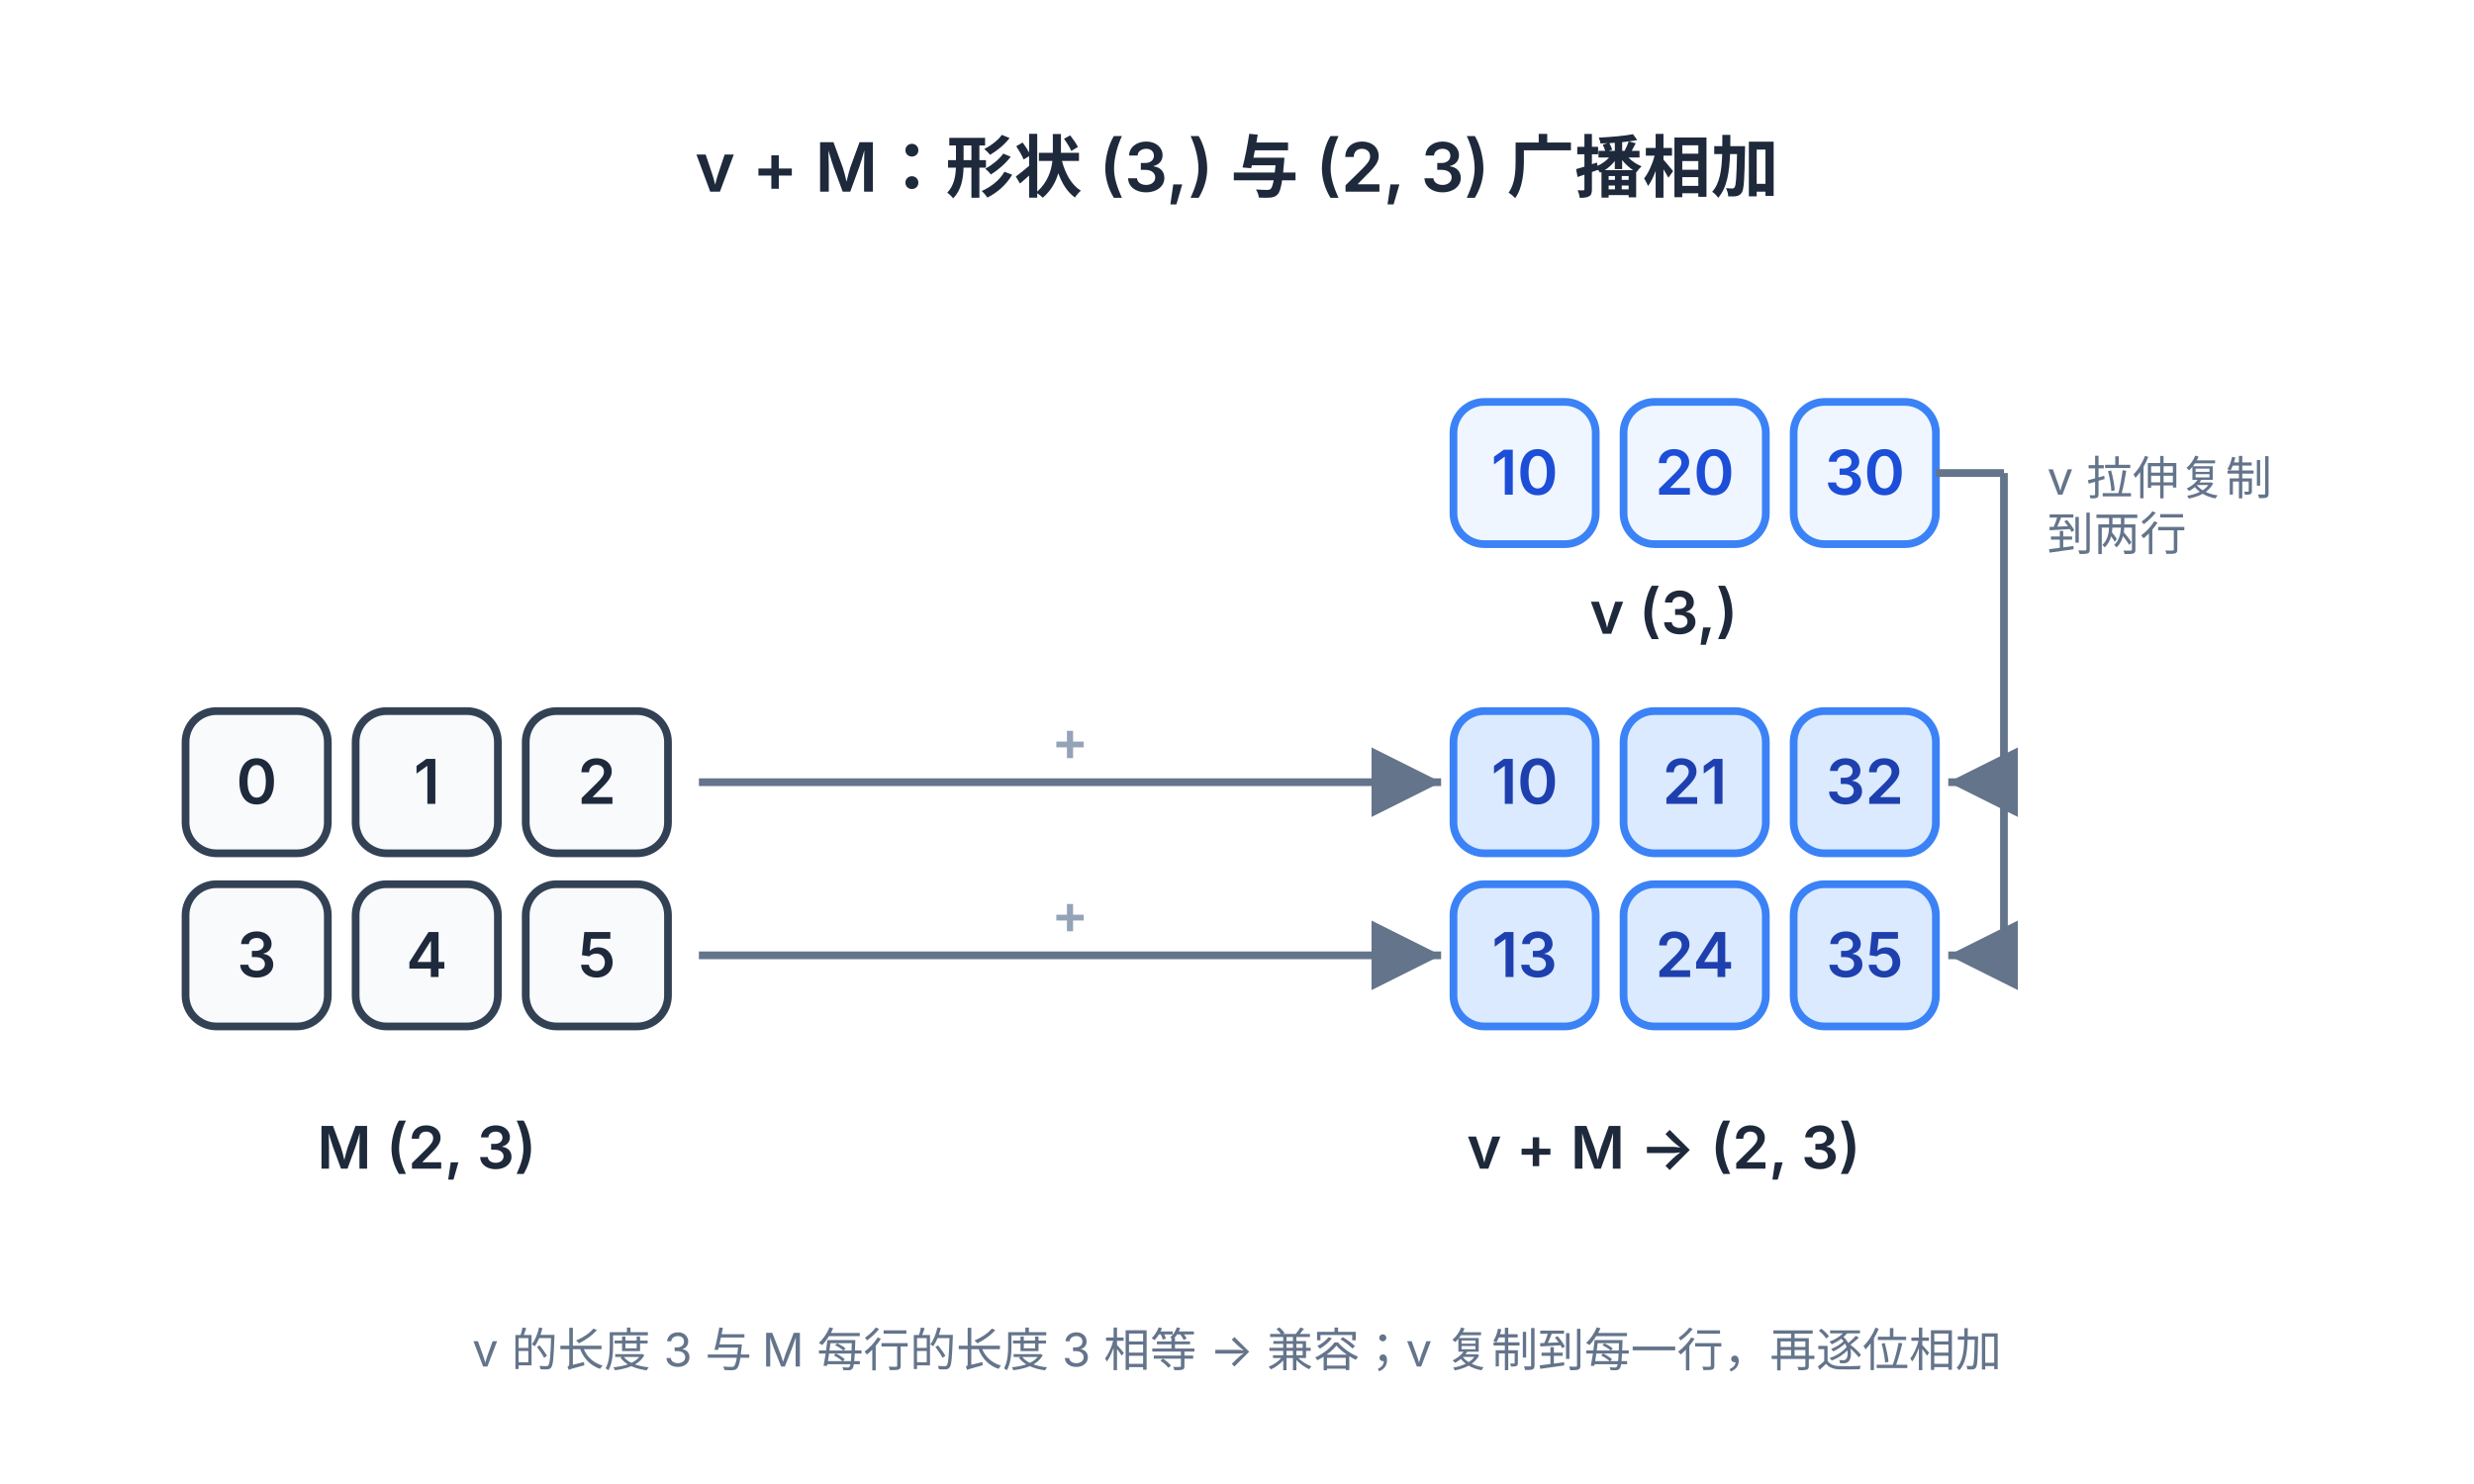
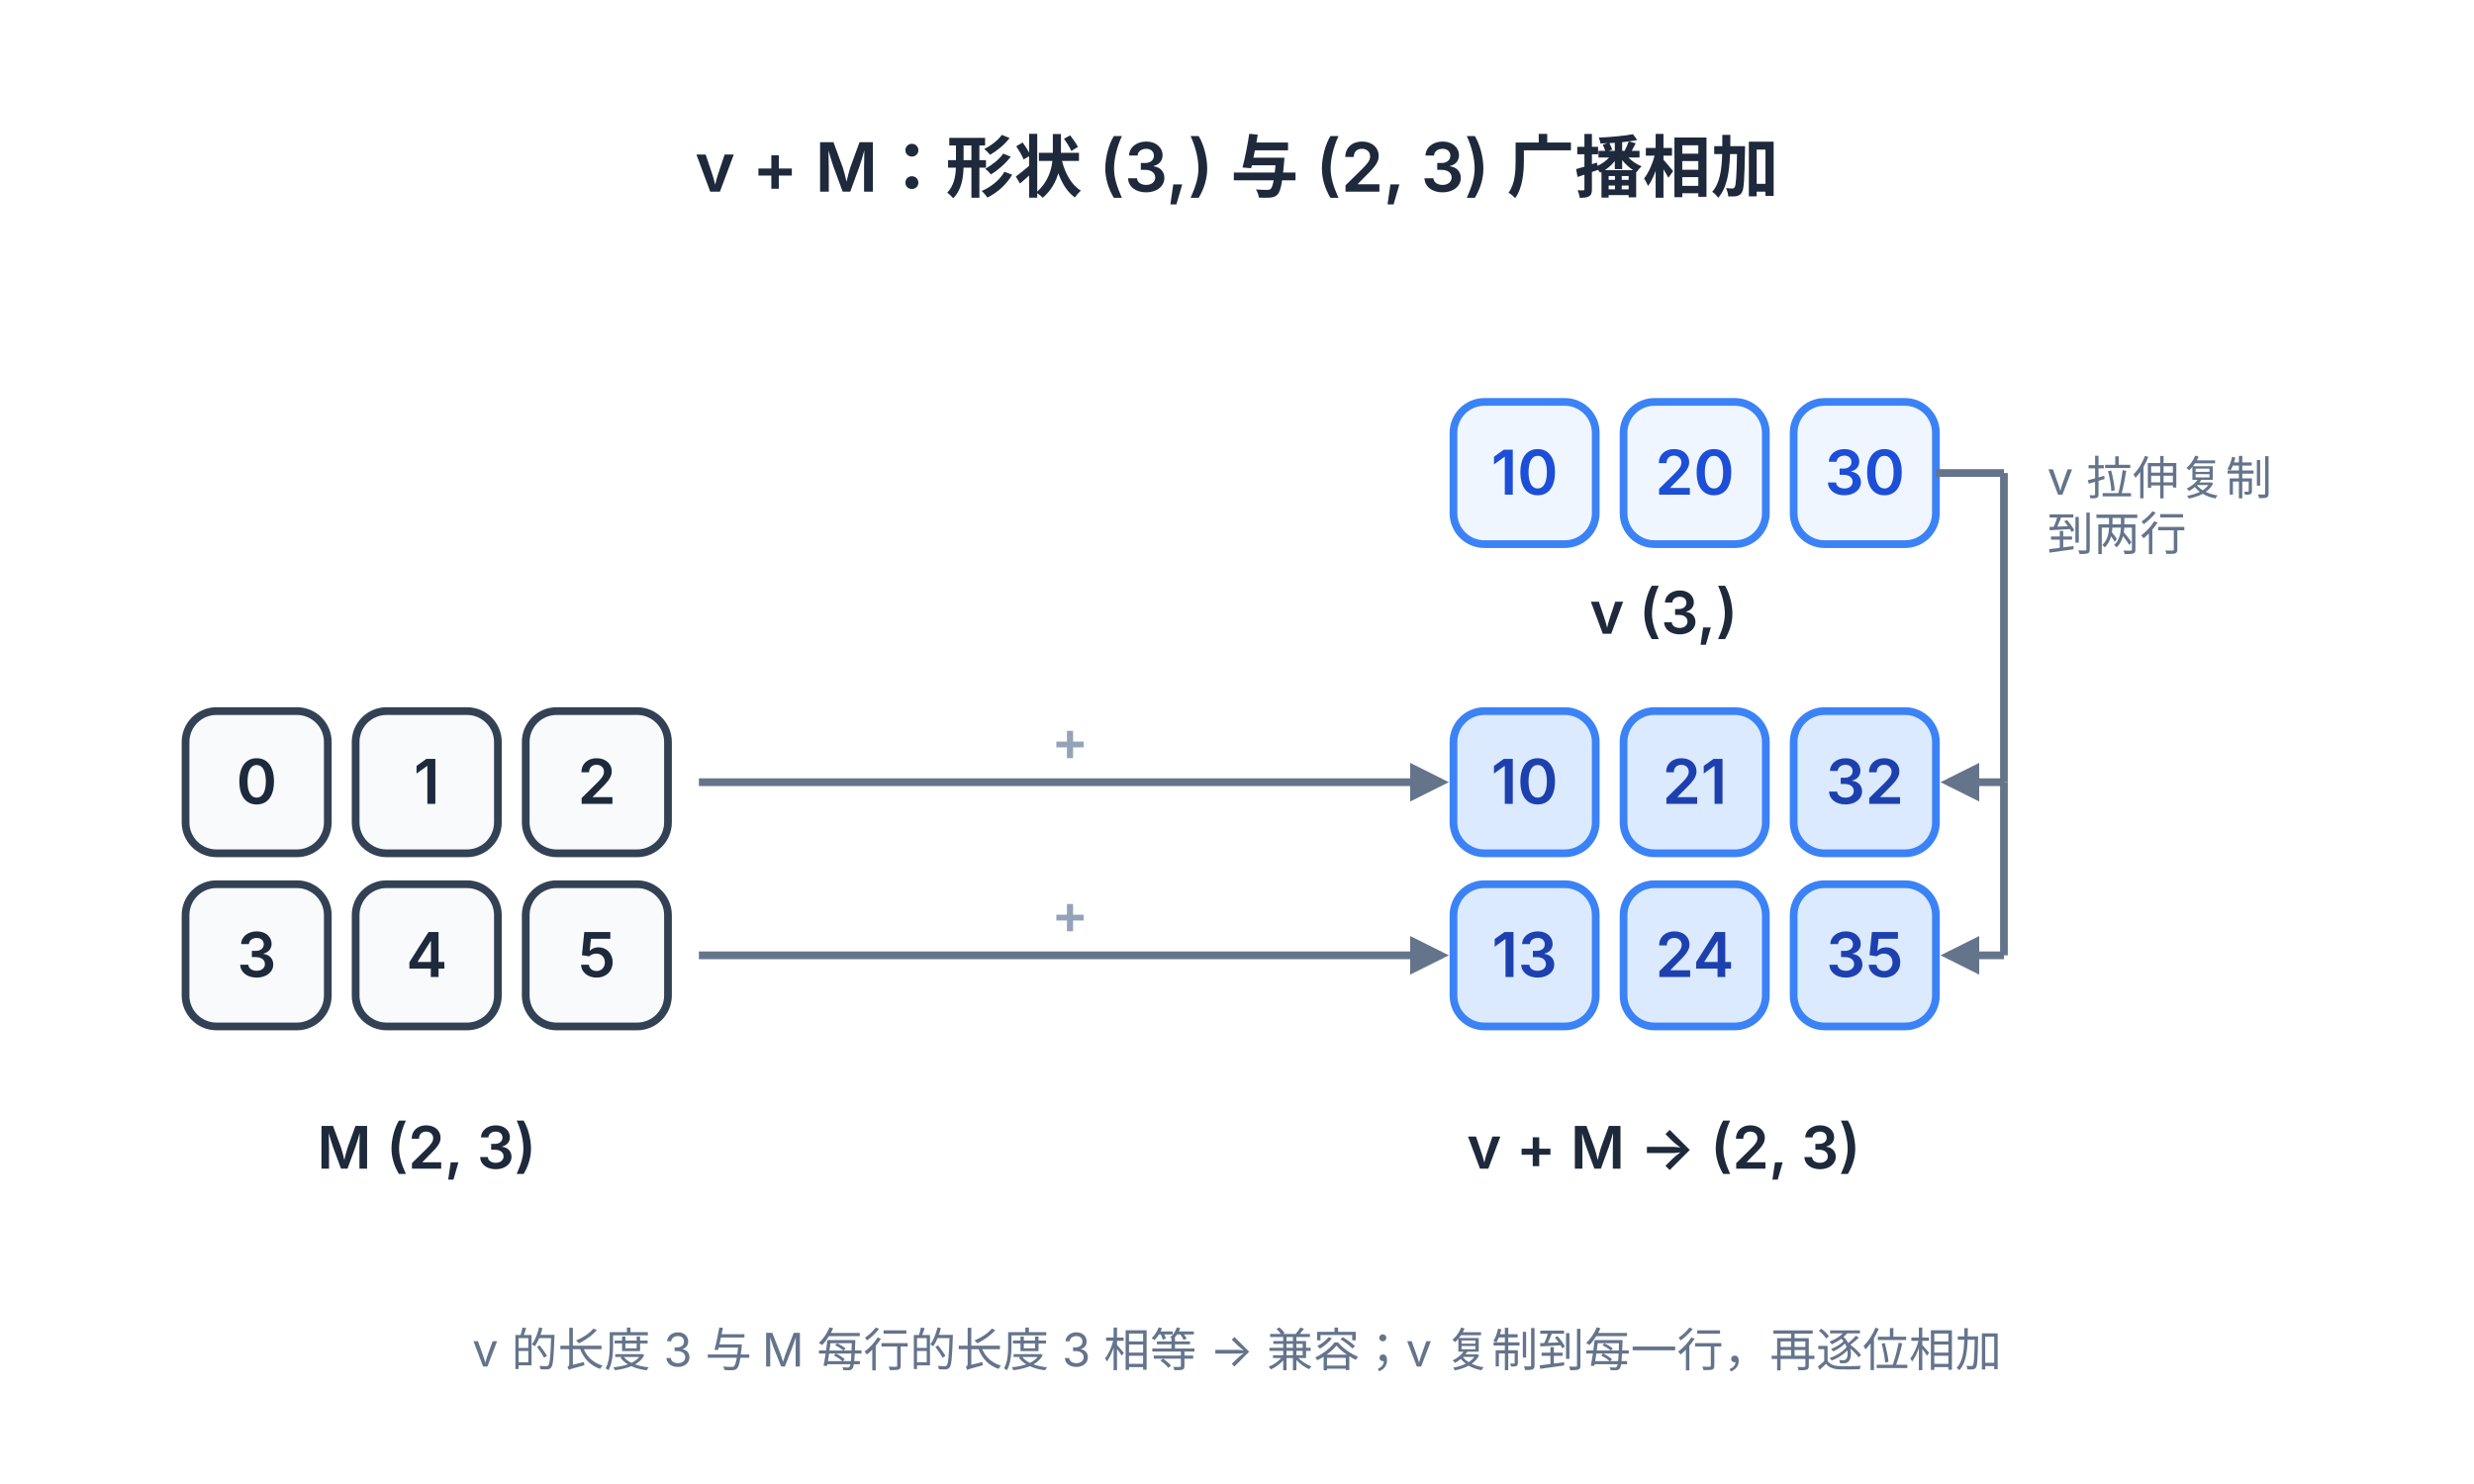
<svg xmlns="http://www.w3.org/2000/svg" width="800" height="480" viewBox="0 0 800 480">
  <defs>
-     <marker id="arr" viewBox="0 0 10 10" refX="10" refY="5" markerWidth="9" markerHeight="9" orient="auto-start-reverse">
+     <marker id="arr" viewBox="0 0 10 10" refX="8" refY="5" markerWidth="5" markerHeight="5" orient="auto-start-reverse">
      <path d="M0,0 L10,5 L0,10 z" fill="#64748b" />
    </marker>
  </defs>
  <style>
    text { font-family: ui-sans-serif, system-ui, -apple-system, 'Segoe UI', 'PingFang SC', 'Microsoft YaHei', sans-serif; }
    .lbl { font-size: 22px; font-weight: 600; fill: #1e293b; text-anchor: middle; }
    .shp { font-size: 19px; font-weight: 600; fill: #1e293b; text-anchor: middle; }
    .cap { font-size: 15px; fill: #64748b; text-anchor: middle; }
    .ptext { font-size: 15px; fill: #64748b; text-anchor: start; }
  </style>
  <text class="lbl" x="400" y="62">v + M：形状 (3,) 与 (2, 3) 广播相加</text>
  <g fill="#eff6ff" stroke="#3b82f6" stroke-width="2.5">
    <rect x="470" y="130" width="46" height="46" rx="10" />
    <rect x="525" y="130" width="46" height="46" rx="10" />
    <rect x="580" y="130" width="46" height="46" rx="10" />
  </g>
  <g font-size="20" font-weight="600" fill="#1d4ed8" text-anchor="middle">
    <text x="493" y="160">10</text>
    <text x="548" y="160">20</text>
    <text x="603" y="160">30</text>
  </g>
  <text class="shp" x="538" y="205">v (3,)</text>
  <g fill="#f8fafc" stroke="#334155" stroke-width="2.5">
    <rect x="60" y="230" width="46" height="46" rx="10" />
    <rect x="115" y="230" width="46" height="46" rx="10" />
    <rect x="170" y="230" width="46" height="46" rx="10" />
    <rect x="60" y="286" width="46" height="46" rx="10" />
    <rect x="115" y="286" width="46" height="46" rx="10" />
    <rect x="170" y="286" width="46" height="46" rx="10" />
  </g>
  <g font-size="20" font-weight="600" fill="#1e293b" text-anchor="middle">
    <text x="83" y="260">0</text>
    <text x="138" y="260">1</text>
    <text x="193" y="260">2</text>
    <text x="83" y="316">3</text>
    <text x="138" y="316">4</text>
    <text x="193" y="316">5</text>
  </g>
  <text class="shp" x="138" y="378">M (2, 3)</text>
  <g fill="#dbeafe" stroke="#3b82f6" stroke-width="2.5">
    <rect x="470" y="230" width="46" height="46" rx="10" />
    <rect x="525" y="230" width="46" height="46" rx="10" />
    <rect x="580" y="230" width="46" height="46" rx="10" />
    <rect x="470" y="286" width="46" height="46" rx="10" />
    <rect x="525" y="286" width="46" height="46" rx="10" />
    <rect x="580" y="286" width="46" height="46" rx="10" />
  </g>
  <g font-size="20" font-weight="600" fill="#1e40af" text-anchor="middle">
    <text x="493" y="260">10</text>
    <text x="548" y="260">21</text>
    <text x="603" y="260">32</text>
    <text x="493" y="316">13</text>
    <text x="548" y="316">24</text>
    <text x="603" y="316">35</text>
  </g>
  <text class="shp" x="538" y="378">v + M → (2, 3)</text>
  <g stroke="#64748b" stroke-width="2.5" fill="none">
    <line x1="226" y1="253" x2="466" y2="253" marker-end="url(#arr)" />
    <line x1="226" y1="309" x2="466" y2="309" marker-end="url(#arr)" />
  </g>
  <g font-size="18" font-weight="600" fill="#94a3b8" text-anchor="middle">
    <text x="346" y="246">+</text>
    <text x="346" y="302">+</text>
  </g>
  <g stroke="#64748b" stroke-width="2.5" fill="none">
    <line x1="626" y1="153" x2="648" y2="153" />
    <line x1="648" y1="153" x2="648" y2="253" />
    <line x1="648" y1="253" x2="630" y2="253" marker-end="url(#arr)" />
    <line x1="648" y1="253" x2="648" y2="309" />
    <line x1="648" y1="309" x2="630" y2="309" marker-end="url(#arr)" />
  </g>
  <text class="ptext" x="662" y="160">v 拉伸复制</text>
  <text class="ptext" x="662" y="178">到两行</text>
  <text class="cap" x="400" y="442">v 的长度 3 与 M 每行的长度 3 相等 → 兼容；v 复制到每一行，再逐位相加</text>
</svg>
